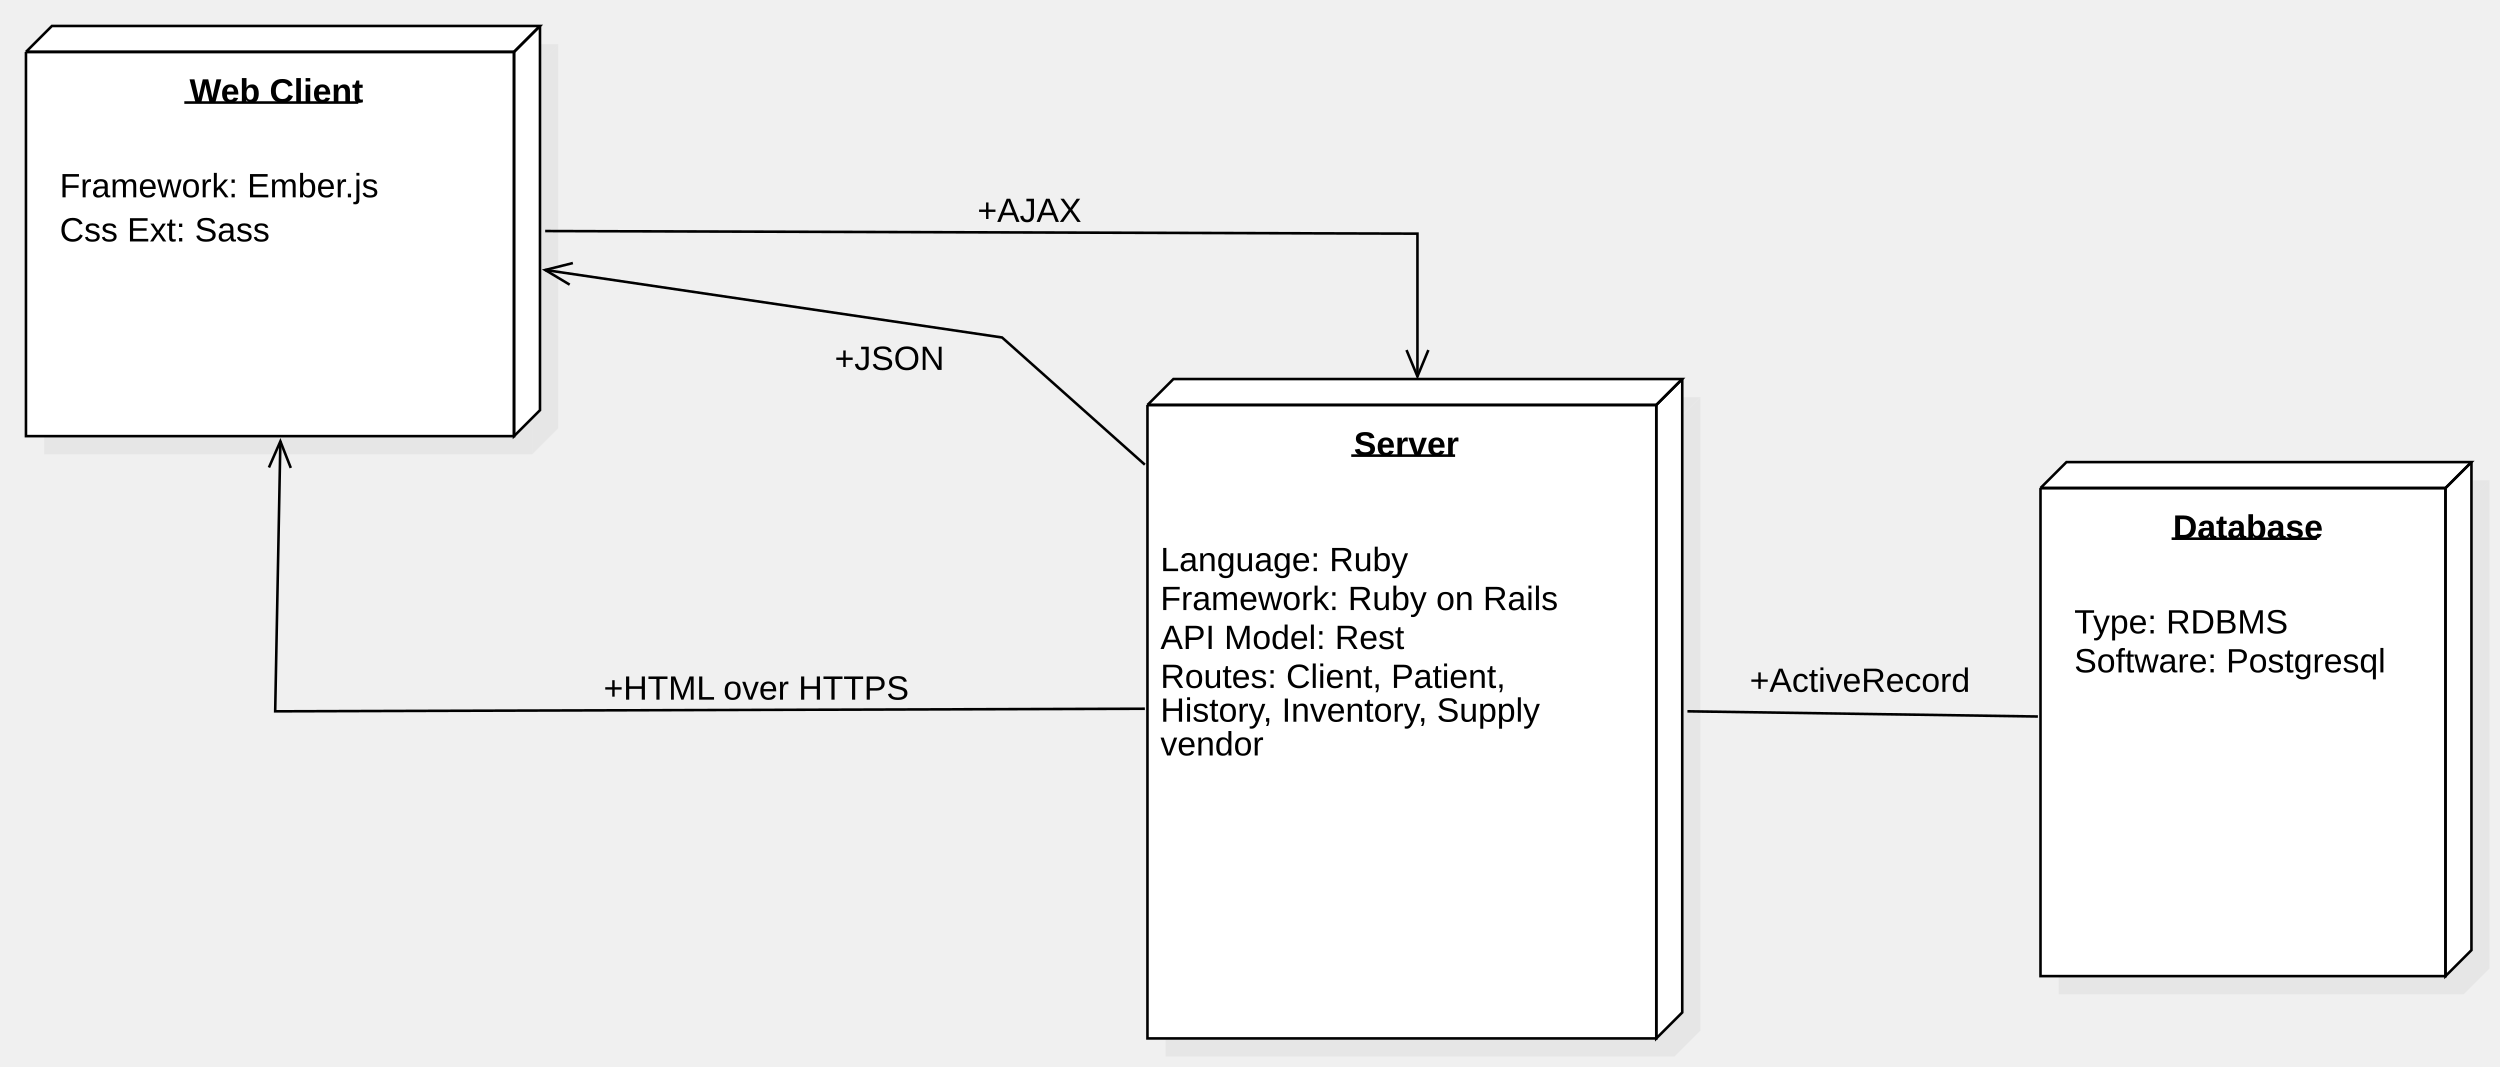
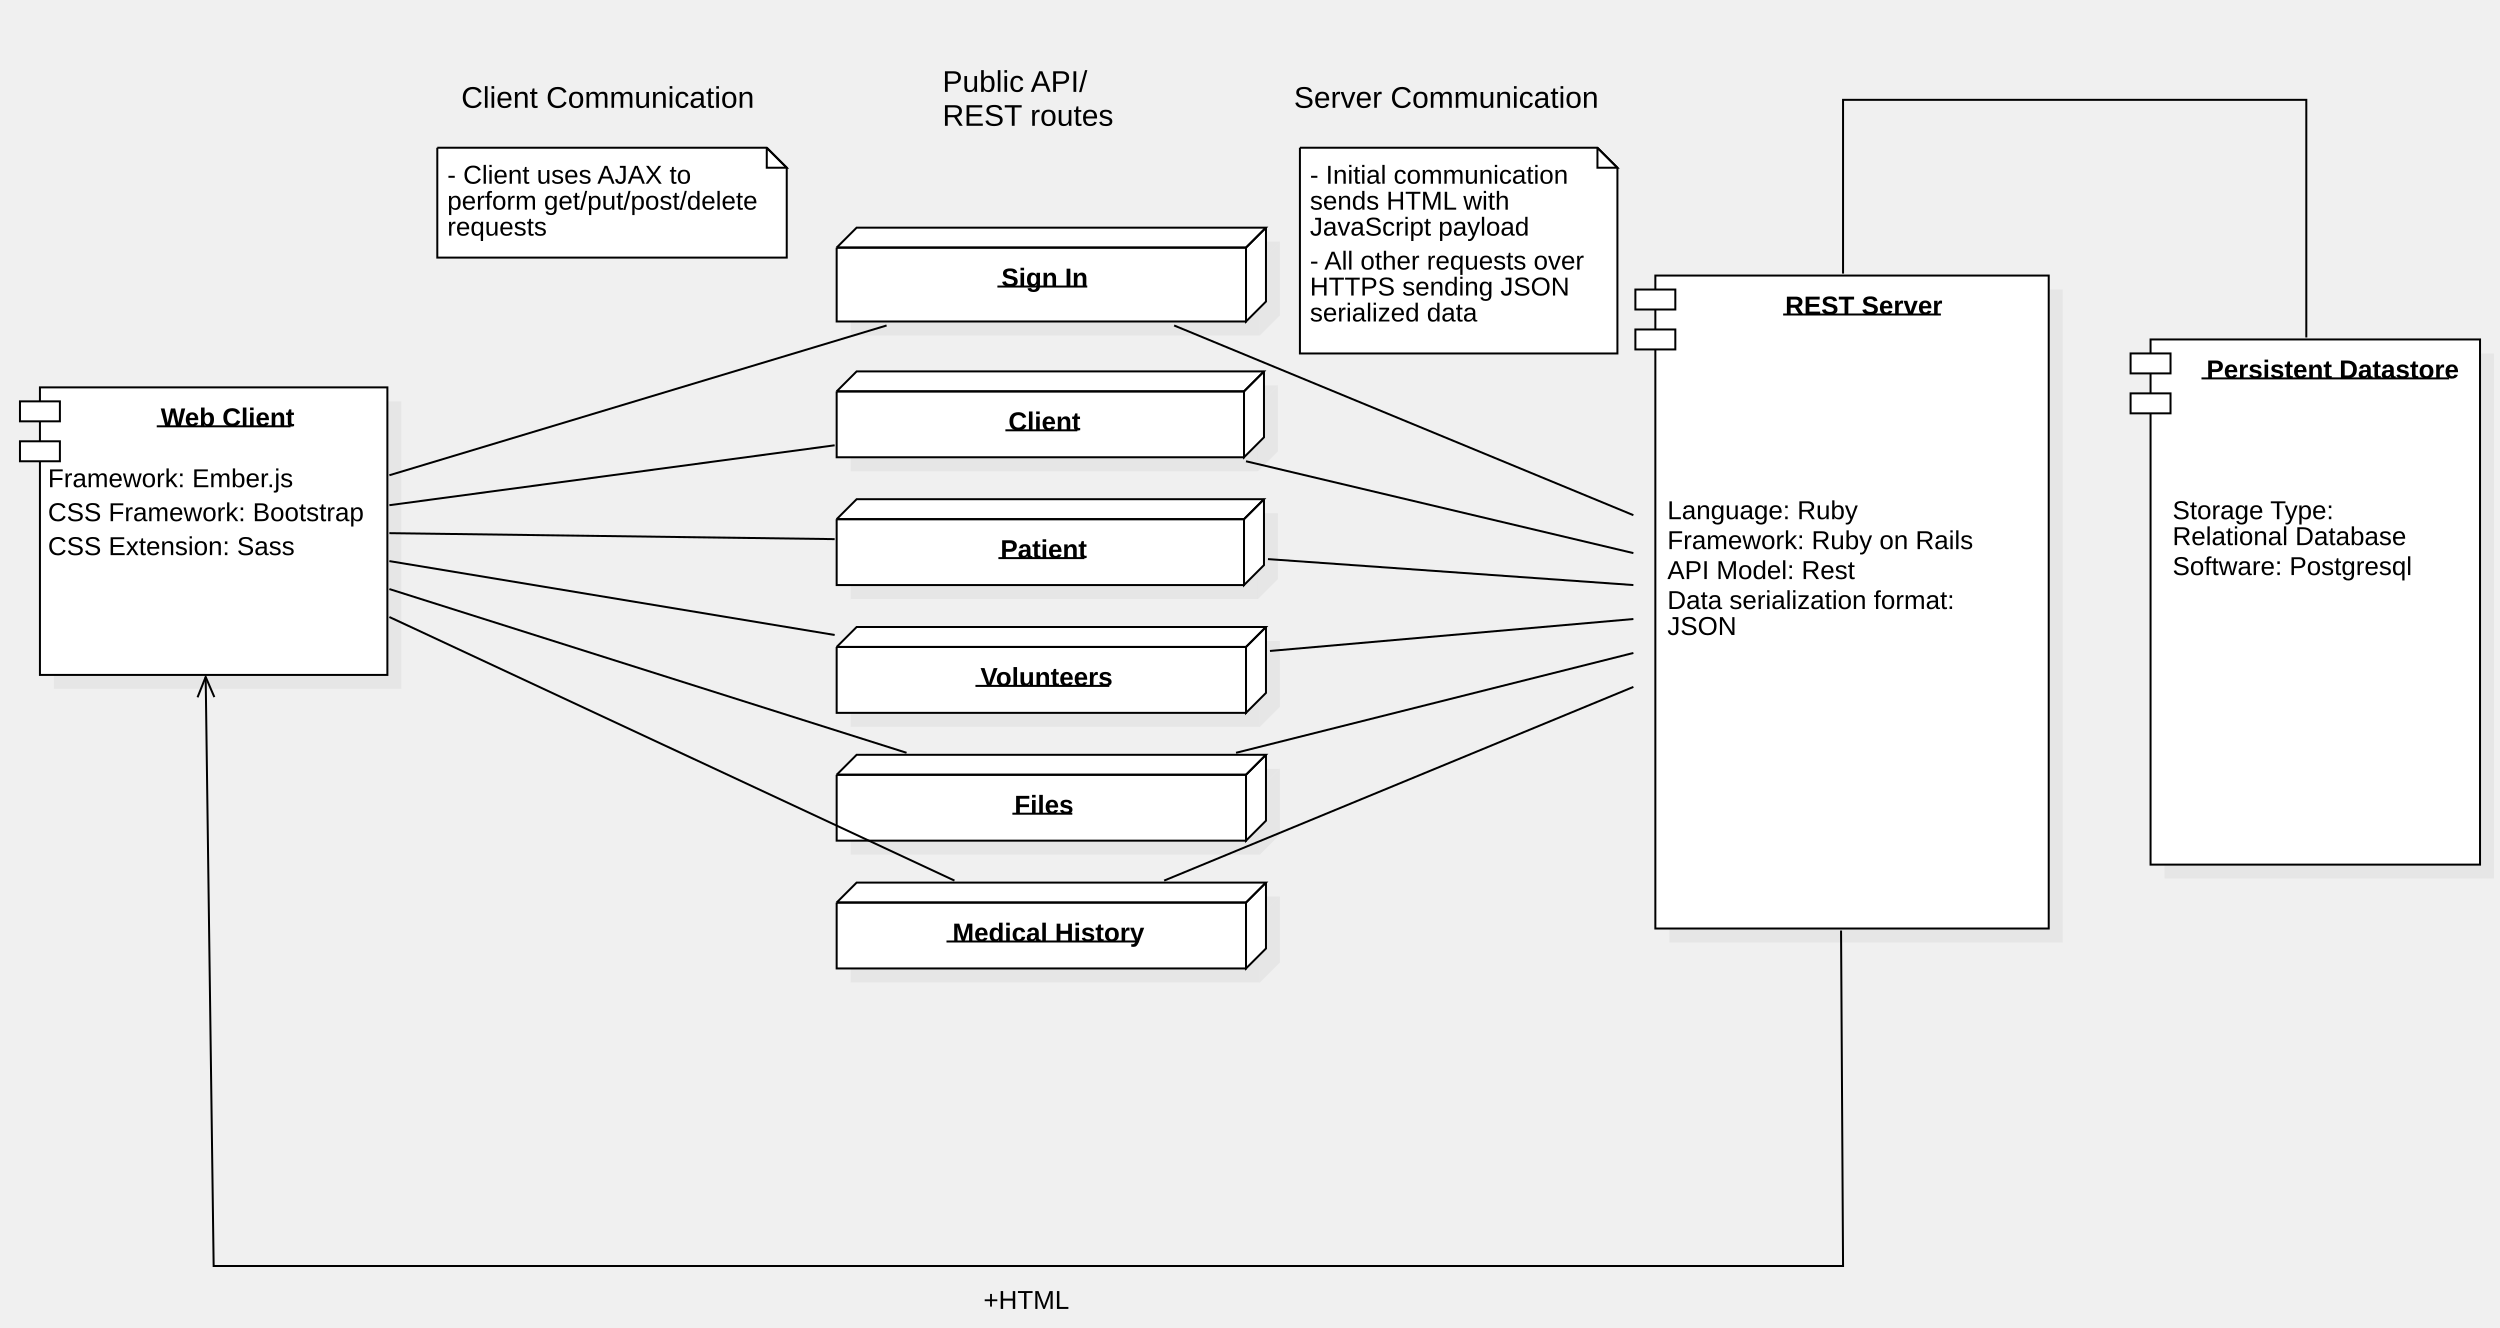
- <svg xmlns="http://www.w3.org/2000/svg" version="1.1" width="963" height="411">
+ <svg xmlns="http://www.w3.org/2000/svg" version="1.1" width="1252" height="665">
  <defs />
  <g>
-     <g transform="translate(-310,-254) scale(1,1)">
-       <path fill="#C0C0C0" stroke="none" d="M 327 281 L 515 281 L 515 429 L 327 429" opacity="0.2" />
-     </g>
-     <g transform="translate(-310,-254) scale(1,1)">
-       <path fill="#C0C0C0" stroke="none" d="M 327 281 L 337 271 L 525 271 L 515 281" opacity="0.2" />
-     </g>
-     <g transform="translate(-310,-254) scale(1,1)">
-       <path fill="#C0C0C0" stroke="none" d="M 525 271 L 515 281 L 515 429 L 525 419" opacity="0.2" />
-     </g>
-     <g transform="translate(-310,-254) scale(1,1)">
-       <path fill="#ffffff" stroke="none" d="M 320 274 L 508 274 L 508 422 L 320 422" />
-     </g>
-     <g transform="translate(-310,-254) scale(1,1)">
-       <path fill="#ffffff" stroke="none" d="M 320 274 L 330 264 L 518 264 L 508 274" />
-     </g>
-     <g transform="translate(-310,-254) scale(1,1)">
-       <path fill="#ffffff" stroke="none" d="M 518 264 L 508 274 L 508 422 L 518 412" />
-     </g>
-     <g transform="translate(-310,-254) scale(1,1)">
-       <path fill="none" stroke="#000000" d="M 320 274 L 508 274 L 508 422 L 320 422 L 320 274" stroke-miterlimit="10" />
-     </g>
-     <g transform="translate(-310,-254) scale(1,1)">
-       <path fill="none" stroke="#000000" d="M 320 274 L 330 264 L 518 264 L 508 274 L 320 274" stroke-miterlimit="10" />
-     </g>
-     <g transform="translate(-310,-254) scale(1,1)">
-       <path fill="none" stroke="#000000" d="M 518 264 L 508 274 L 508 422 L 518 412 L 518 264" stroke-miterlimit="10" />
-     </g>
-     <g transform="translate(-310,-254) scale(1,1)">
-       <g>
-         <path fill="none" stroke="none" />
-         <text fill="#000000" stroke="none" font-family="Arial" font-size="13px" font-style="normal" font-weight="bold" text-decoration="none" x="383" y="293.5">Web Client</text>
-         <path fill="none" stroke="#000000" d="M 448 293.5 L 381 293.5" stroke-miterlimit="10" />
-       </g>
-     </g>
-     <g transform="translate(-310,-254) scale(1,1)">
-       <g>
-         <path fill="none" stroke="none" />
-         <text fill="#000000" stroke="none" font-family="Arial" font-size="13px" font-style="normal" font-weight="normal" text-decoration="none" x="333" y="330">Framework: Ember.js</text>
-       </g>
-     </g>
-     <g transform="translate(-310,-254) scale(1,1)">
-       <g>
-         <path fill="none" stroke="none" />
-       </g>
-     </g>
-     <g transform="translate(-310,-254) scale(1,1)">
-       <g>
-         <path fill="none" stroke="none" />
-         <text fill="#000000" stroke="none" font-family="Arial" font-size="13px" font-style="normal" font-weight="normal" text-decoration="none" x="333" y="347">Css Ext: Sass</text>
-       </g>
-     </g>
-     <g transform="translate(-310,-254) scale(1,1)">
-       <path fill="#C0C0C0" stroke="none" d="M 759 417 L 955 417 L 955 661 L 759 661" opacity="0.2" />
-     </g>
-     <g transform="translate(-310,-254) scale(1,1)">
-       <path fill="#C0C0C0" stroke="none" d="M 759 417 L 769 407 L 965 407 L 955 417" opacity="0.2" />
-     </g>
-     <g transform="translate(-310,-254) scale(1,1)">
-       <path fill="#C0C0C0" stroke="none" d="M 965 407 L 955 417 L 955 661 L 965 651" opacity="0.2" />
-     </g>
-     <g transform="translate(-310,-254) scale(1,1)">
-       <path fill="#ffffff" stroke="none" d="M 752 410 L 948 410 L 948 654 L 752 654" />
-     </g>
-     <g transform="translate(-310,-254) scale(1,1)">
-       <path fill="#ffffff" stroke="none" d="M 752 410 L 762 400 L 958 400 L 948 410" />
-     </g>
-     <g transform="translate(-310,-254) scale(1,1)">
-       <path fill="#ffffff" stroke="none" d="M 958 400 L 948 410 L 948 654 L 958 644" />
-     </g>
-     <g transform="translate(-310,-254) scale(1,1)">
-       <path fill="none" stroke="#000000" d="M 752 410 L 948 410 L 948 654 L 752 654 L 752 410" stroke-miterlimit="10" />
-     </g>
-     <g transform="translate(-310,-254) scale(1,1)">
-       <path fill="none" stroke="#000000" d="M 752 410 L 762 400 L 958 400 L 948 410 L 752 410" stroke-miterlimit="10" />
-     </g>
-     <g transform="translate(-310,-254) scale(1,1)">
-       <path fill="none" stroke="#000000" d="M 958 400 L 948 410 L 948 654 L 958 644 L 958 400" stroke-miterlimit="10" />
-     </g>
-     <g transform="translate(-310,-254) scale(1,1)">
-       <g>
-         <path fill="none" stroke="none" />
-         <text fill="#000000" stroke="none" font-family="Arial" font-size="13px" font-style="normal" font-weight="bold" text-decoration="none" x="831.5" y="429.5">Server</text>
-         <path fill="none" stroke="#000000" d="M 870.5 429.5 L 830.5 429.5" stroke-miterlimit="10" />
-       </g>
-     </g>
-     <g transform="translate(-310,-254) scale(1,1)">
-       <g>
-         <path fill="none" stroke="none" />
-         <text fill="#000000" stroke="none" font-family="Arial" font-size="13px" font-style="normal" font-weight="normal" text-decoration="none" x="757" y="474">Language: Ruby</text>
-       </g>
-     </g>
-     <g transform="translate(-310,-254) scale(1,1)">
-       <g>
-         <path fill="none" stroke="none" />
-         <text fill="#000000" stroke="none" font-family="Arial" font-size="13px" font-style="normal" font-weight="normal" text-decoration="none" x="757" y="489">Framework: Ruby on Rails</text>
-       </g>
-     </g>
-     <g transform="translate(-310,-254) scale(1,1)">
-       <g>
-         <path fill="none" stroke="none" />
-         <text fill="#000000" stroke="none" font-family="Arial" font-size="13px" font-style="normal" font-weight="normal" text-decoration="none" x="757" y="504">API Model: Rest</text>
-       </g>
-     </g>
-     <g transform="translate(-310,-254) scale(1,1)">
-       <g>
-         <path fill="none" stroke="none" />
-         <text fill="#000000" stroke="none" font-family="Arial" font-size="13px" font-style="normal" font-weight="normal" text-decoration="none" x="757" y="519">Routes: Client, Patient,</text>
-         <text fill="#000000" stroke="none" font-family="Arial" font-size="13px" font-style="normal" font-weight="normal" text-decoration="none" x="757" y="532">History, Inventory, Supply</text>
-         <text fill="#000000" stroke="none" font-family="Arial" font-size="13px" font-style="normal" font-weight="normal" text-decoration="none" x="757" y="545">vendor</text>
-       </g>
-     </g>
-     <g transform="translate(-310,-254) scale(1,1)">
-       <path fill="#C0C0C0" stroke="none" d="M 1103 449 L 1259 449 L 1259 637 L 1103 637" opacity="0.2" />
-     </g>
-     <g transform="translate(-310,-254) scale(1,1)">
-       <path fill="#C0C0C0" stroke="none" d="M 1103 449 L 1113 439 L 1269 439 L 1259 449" opacity="0.2" />
-     </g>
-     <g transform="translate(-310,-254) scale(1,1)">
-       <path fill="#C0C0C0" stroke="none" d="M 1269 439 L 1259 449 L 1259 637 L 1269 627" opacity="0.2" />
-     </g>
-     <g transform="translate(-310,-254) scale(1,1)">
-       <path fill="#ffffff" stroke="none" d="M 1096 442 L 1252 442 L 1252 630 L 1096 630" />
-     </g>
-     <g transform="translate(-310,-254) scale(1,1)">
-       <path fill="#ffffff" stroke="none" d="M 1096 442 L 1106 432 L 1262 432 L 1252 442" />
-     </g>
-     <g transform="translate(-310,-254) scale(1,1)">
-       <path fill="#ffffff" stroke="none" d="M 1262 432 L 1252 442 L 1252 630 L 1262 620" />
-     </g>
-     <g transform="translate(-310,-254) scale(1,1)">
-       <path fill="none" stroke="#000000" d="M 1096 442 L 1252 442 L 1252 630 L 1096 630 L 1096 442" stroke-miterlimit="10" />
-     </g>
-     <g transform="translate(-310,-254) scale(1,1)">
-       <path fill="none" stroke="#000000" d="M 1096 442 L 1106 432 L 1262 432 L 1252 442 L 1096 442" stroke-miterlimit="10" />
-     </g>
-     <g transform="translate(-310,-254) scale(1,1)">
-       <path fill="none" stroke="#000000" d="M 1262 432 L 1252 442 L 1252 630 L 1262 620 L 1262 432" stroke-miterlimit="10" />
-     </g>
-     <g transform="translate(-310,-254) scale(1,1)">
-       <g>
-         <path fill="none" stroke="none" />
-         <text fill="#000000" stroke="none" font-family="Arial" font-size="13px" font-style="normal" font-weight="bold" text-decoration="none" x="1147" y="461.5">Database</text>
-         <path fill="none" stroke="#000000" d="M 1202.5 461.5 L 1146.5 461.5" stroke-miterlimit="10" />
-       </g>
-     </g>
-     <g transform="translate(-310,-254) scale(1,1)">
-       <g>
-         <path fill="none" stroke="none" />
-         <text fill="#000000" stroke="none" font-family="Arial" font-size="13px" font-style="normal" font-weight="normal" text-decoration="none" x="1109" y="498">Type: RDBMS</text>
-       </g>
-     </g>
-     <g transform="translate(-310,-254) scale(1,1)">
-       <g>
-         <path fill="none" stroke="none" />
-         <text fill="#000000" stroke="none" font-family="Arial" font-size="13px" font-style="normal" font-weight="normal" text-decoration="none" x="1109" y="513">Software: Postgresql</text>
-       </g>
-     </g>
-     <g transform="translate(-310,-254) scale(1,1)">
-       <path fill="none" stroke="#000000" d="M 960 528 L 1095 530" stroke-miterlimit="10" />
-     </g>
-     <g transform="translate(-310,-254) scale(1,1)">
-       <g>
-         <path fill="none" stroke="none" />
-         <text fill="#000000" stroke="none" font-family="Arial" font-size="13px" font-style="normal" font-weight="normal" text-decoration="none" x="983.981" y="520.5">+ActiveRecord</text>
-       </g>
-     </g>
-     <g transform="translate(-310,-254) scale(1,1)">
-       <path fill="none" stroke="#000000" d="M 520 343 L 856 344 L 856 399" stroke-miterlimit="10" />
-     </g>
-     <g transform="translate(-310,-254) scale(1,1)">
-       <path fill="none" stroke="#000000" d="M 851.79 388.837 L 856 399 L 860.21 388.837" stroke-miterlimit="10" />
-     </g>
-     <g transform="translate(-310,-254) scale(1,1)">
-       <g>
-         <path fill="none" stroke="none" />
-         <text fill="#000000" stroke="none" font-family="Arial" font-size="13px" font-style="normal" font-weight="normal" text-decoration="none" x="686.5" y="339.5">+AJAX</text>
-       </g>
-     </g>
-     <g transform="translate(-310,-254) scale(1,1)">
-       <path fill="none" stroke="#000000" d="M 751 527 L 416 528 L 418 424" stroke-miterlimit="10" />
-     </g>
-     <g transform="translate(-310,-254) scale(1,1)">
-       <path fill="none" stroke="#000000" d="M 422.013 434.242 L 418 424 L 413.596 434.08" stroke-miterlimit="10" />
-     </g>
-     <g transform="translate(-310,-254) scale(1,1)">
-       <g>
-         <path fill="none" stroke="none" />
-         <text fill="#000000" stroke="none" font-family="Arial" font-size="13px" font-style="normal" font-weight="normal" text-decoration="none" x="542.5" y="523.5">+HTML over HTTPS</text>
-       </g>
-     </g>
-     <g transform="translate(-310,-254) scale(1,1)">
-       <path fill="none" stroke="#000000" d="M 751 433 L 696 384 L 520 358" stroke-miterlimit="10" />
-     </g>
-     <g transform="translate(-310,-254) scale(1,1)">
-       <path fill="none" stroke="#000000" d="M 530.669 355.321 L 520 358 L 529.438 363.65" stroke-miterlimit="10" />
-     </g>
-     <g transform="translate(-310,-254) scale(1,1)">
-       <g>
-         <path fill="none" stroke="none" />
-         <text fill="#000000" stroke="none" font-family="Arial" font-size="13px" font-style="normal" font-weight="normal" text-decoration="none" x="631.5" y="396.5">+JSON</text>
+     <g transform="translate(-29,-22) scale(1,1)">
+       <rect fill="#C0C0C0" stroke="none" x="1113" y="199" width="165" height="263" opacity="0.2" />
+     </g>
+     <g transform="translate(-29,-22) scale(1,1)">
+       <rect fill="#ffffff" stroke="none" x="1106" y="192" width="165" height="263" />
+     </g>
+     <g transform="translate(-29,-22) scale(1,1)">
+       <path fill="none" stroke="#000000" d="M 1106 192 L 1271 192 L 1271 455 L 1106 455 L 1106 192 Z Z" stroke-miterlimit="10" />
+     </g>
+     <g transform="translate(-29,-22) scale(1,1)">
+       <rect fill="#ffffff" stroke="none" x="1096" y="199" width="20" height="10" />
+     </g>
+     <g transform="translate(-29,-22) scale(1,1)">
+       <path fill="none" stroke="#000000" d="M 1096 199 L 1116 199 L 1116 209 L 1096 209 L 1096 199 Z Z" stroke-miterlimit="10" />
+     </g>
+     <g transform="translate(-29,-22) scale(1,1)">
+       <rect fill="#ffffff" stroke="none" x="1096" y="219" width="20" height="10" />
+     </g>
+     <g transform="translate(-29,-22) scale(1,1)">
+       <path fill="none" stroke="#000000" d="M 1096 219 L 1116 219 L 1116 229 L 1096 229 L 1096 219 Z Z" stroke-miterlimit="10" />
+     </g>
+     <g transform="translate(-29,-22) scale(1,1)">
+       <g>
+         <path fill="none" stroke="none" />
+         <text fill="#000000" stroke="none" font-family="Arial" font-size="13px" font-style="normal" font-weight="bold" text-decoration="none" x="1134" y="211.5">Persistent Datastore</text>
+         <path fill="none" stroke="#000000" d="M 1255.5 211.5 L 1131.5 211.5" stroke-miterlimit="10" />
+       </g>
+     </g>
+     <g transform="translate(-29,-22) scale(1,1)">
+       <path fill="#C0C0C0" stroke="none" d="M 455 153 L 660 153 L 660 190 L 455 190" opacity="0.2" />
+     </g>
+     <g transform="translate(-29,-22) scale(1,1)">
+       <path fill="#C0C0C0" stroke="none" d="M 455 153 L 465 143 L 670 143 L 660 153" opacity="0.2" />
+     </g>
+     <g transform="translate(-29,-22) scale(1,1)">
+       <path fill="#C0C0C0" stroke="none" d="M 670 143 L 660 153 L 660 190 L 670 180" opacity="0.2" />
+     </g>
+     <g transform="translate(-29,-22) scale(1,1)">
+       <path fill="#ffffff" stroke="none" d="M 448 146 L 653 146 L 653 183 L 448 183" />
+     </g>
+     <g transform="translate(-29,-22) scale(1,1)">
+       <path fill="#ffffff" stroke="none" d="M 448 146 L 458 136 L 663 136 L 653 146" />
+     </g>
+     <g transform="translate(-29,-22) scale(1,1)">
+       <path fill="#ffffff" stroke="none" d="M 663 136 L 653 146 L 653 183 L 663 173" />
+     </g>
+     <g transform="translate(-29,-22) scale(1,1)">
+       <path fill="none" stroke="#000000" d="M 448 146 L 653 146 L 653 183 L 448 183 L 448 146" stroke-miterlimit="10" />
+     </g>
+     <g transform="translate(-29,-22) scale(1,1)">
+       <path fill="none" stroke="#000000" d="M 448 146 L 458 136 L 663 136 L 653 146 L 448 146" stroke-miterlimit="10" />
+     </g>
+     <g transform="translate(-29,-22) scale(1,1)">
+       <path fill="none" stroke="#000000" d="M 663 136 L 653 146 L 653 183 L 663 173 L 663 136" stroke-miterlimit="10" />
+     </g>
+     <g transform="translate(-29,-22) scale(1,1)">
+       <g>
+         <path fill="none" stroke="none" />
+         <text fill="#000000" stroke="none" font-family="Arial" font-size="13px" font-style="normal" font-weight="bold" text-decoration="none" x="530.5" y="165.5">Sign In</text>
+         <path fill="none" stroke="#000000" d="M 573.5 165.5 L 528.5 165.5" stroke-miterlimit="10" />
+       </g>
+     </g>
+     <g transform="translate(-29,-22) scale(1,1)">
+       <rect fill="#C0C0C0" stroke="none" x="56" y="223" width="174" height="144" opacity="0.2" />
+     </g>
+     <g transform="translate(-29,-22) scale(1,1)">
+       <rect fill="#ffffff" stroke="none" x="49" y="216" width="174" height="144" />
+     </g>
+     <g transform="translate(-29,-22) scale(1,1)">
+       <path fill="none" stroke="#000000" d="M 49 216 L 223 216 L 223 360 L 49 360 L 49 216 Z Z" stroke-miterlimit="10" />
+     </g>
+     <g transform="translate(-29,-22) scale(1,1)">
+       <rect fill="#ffffff" stroke="none" x="39" y="223" width="20" height="10" />
+     </g>
+     <g transform="translate(-29,-22) scale(1,1)">
+       <path fill="none" stroke="#000000" d="M 39 223 L 59 223 L 59 233 L 39 233 L 39 223 Z Z" stroke-miterlimit="10" />
+     </g>
+     <g transform="translate(-29,-22) scale(1,1)">
+       <rect fill="#ffffff" stroke="none" x="39" y="243" width="20" height="10" />
+     </g>
+     <g transform="translate(-29,-22) scale(1,1)">
+       <path fill="none" stroke="#000000" d="M 39 243 L 59 243 L 59 253 L 39 253 L 39 243 Z Z" stroke-miterlimit="10" />
+     </g>
+     <g transform="translate(-29,-22) scale(1,1)">
+       <g>
+         <path fill="none" stroke="none" />
+         <text fill="#000000" stroke="none" font-family="Arial" font-size="13px" font-style="normal" font-weight="bold" text-decoration="none" x="109.5" y="235.5">Web Client</text>
+         <path fill="none" stroke="#000000" d="M 174.5 235.5 L 107.5 235.5" stroke-miterlimit="10" />
+       </g>
+     </g>
+     <g transform="translate(-29,-22) scale(1,1)">
+       <g>
+         <path fill="none" stroke="none" />
+         <text fill="#000000" stroke="none" font-family="Arial" font-size="13px" font-style="normal" font-weight="normal" text-decoration="none" x="53" y="266">Framework: Ember.js</text>
+       </g>
+     </g>
+     <g transform="translate(-29,-22) scale(1,1)">
+       <g>
+         <path fill="none" stroke="none" />
+       </g>
+     </g>
+     <g transform="translate(-29,-22) scale(1,1)">
+       <g>
+         <path fill="none" stroke="none" />
+         <text fill="#000000" stroke="none" font-family="Arial" font-size="13px" font-style="normal" font-weight="normal" text-decoration="none" x="53" y="283">CSS Framework: Bootstrap</text>
+       </g>
+     </g>
+     <g transform="translate(-29,-22) scale(1,1)">
+       <g>
+         <path fill="none" stroke="none" />
+       </g>
+     </g>
+     <g transform="translate(-29,-22) scale(1,1)">
+       <g>
+         <path fill="none" stroke="none" />
+         <text fill="#000000" stroke="none" font-family="Arial" font-size="13px" font-style="normal" font-weight="normal" text-decoration="none" x="53" y="300">CSS Extension: Sass </text>
+       </g>
+     </g>
+     <g transform="translate(-29,-22) scale(1,1)">
+       <path fill="#C0C0C0" stroke="none" d="M 455 225 L 659 225 L 659 258 L 455 258" opacity="0.2" />
+     </g>
+     <g transform="translate(-29,-22) scale(1,1)">
+       <path fill="#C0C0C0" stroke="none" d="M 455 225 L 465 215 L 669 215 L 659 225" opacity="0.2" />
+     </g>
+     <g transform="translate(-29,-22) scale(1,1)">
+       <path fill="#C0C0C0" stroke="none" d="M 669 215 L 659 225 L 659 258 L 669 248" opacity="0.2" />
+     </g>
+     <g transform="translate(-29,-22) scale(1,1)">
+       <path fill="#ffffff" stroke="none" d="M 448 218 L 652 218 L 652 251 L 448 251" />
+     </g>
+     <g transform="translate(-29,-22) scale(1,1)">
+       <path fill="#ffffff" stroke="none" d="M 448 218 L 458 208 L 662 208 L 652 218" />
+     </g>
+     <g transform="translate(-29,-22) scale(1,1)">
+       <path fill="#ffffff" stroke="none" d="M 662 208 L 652 218 L 652 251 L 662 241" />
+     </g>
+     <g transform="translate(-29,-22) scale(1,1)">
+       <path fill="none" stroke="#000000" d="M 448 218 L 652 218 L 652 251 L 448 251 L 448 218" stroke-miterlimit="10" />
+     </g>
+     <g transform="translate(-29,-22) scale(1,1)">
+       <path fill="none" stroke="#000000" d="M 448 218 L 458 208 L 662 208 L 652 218 L 448 218" stroke-miterlimit="10" />
+     </g>
+     <g transform="translate(-29,-22) scale(1,1)">
+       <path fill="none" stroke="#000000" d="M 662 208 L 652 218 L 652 251 L 662 241 L 662 208" stroke-miterlimit="10" />
+     </g>
+     <g transform="translate(-29,-22) scale(1,1)">
+       <g>
+         <path fill="none" stroke="none" />
+         <text fill="#000000" stroke="none" font-family="Arial" font-size="13px" font-style="normal" font-weight="bold" text-decoration="none" x="534" y="237.5">Client</text>
+         <path fill="none" stroke="#000000" d="M 568.5 237.5 L 532.5 237.5" stroke-miterlimit="10" />
+       </g>
+     </g>
+     <g transform="translate(-29,-22) scale(1,1)">
+       <path fill="#C0C0C0" stroke="none" d="M 455 289 L 659 289 L 659 322 L 455 322" opacity="0.2" />
+     </g>
+     <g transform="translate(-29,-22) scale(1,1)">
+       <path fill="#C0C0C0" stroke="none" d="M 455 289 L 465 279 L 669 279 L 659 289" opacity="0.2" />
+     </g>
+     <g transform="translate(-29,-22) scale(1,1)">
+       <path fill="#C0C0C0" stroke="none" d="M 669 279 L 659 289 L 659 322 L 669 312" opacity="0.2" />
+     </g>
+     <g transform="translate(-29,-22) scale(1,1)">
+       <path fill="#ffffff" stroke="none" d="M 448 282 L 652 282 L 652 315 L 448 315" />
+     </g>
+     <g transform="translate(-29,-22) scale(1,1)">
+       <path fill="#ffffff" stroke="none" d="M 448 282 L 458 272 L 662 272 L 652 282" />
+     </g>
+     <g transform="translate(-29,-22) scale(1,1)">
+       <path fill="#ffffff" stroke="none" d="M 662 272 L 652 282 L 652 315 L 662 305" />
+     </g>
+     <g transform="translate(-29,-22) scale(1,1)">
+       <path fill="none" stroke="#000000" d="M 448 282 L 652 282 L 652 315 L 448 315 L 448 282" stroke-miterlimit="10" />
+     </g>
+     <g transform="translate(-29,-22) scale(1,1)">
+       <path fill="none" stroke="#000000" d="M 448 282 L 458 272 L 662 272 L 652 282 L 448 282" stroke-miterlimit="10" />
+     </g>
+     <g transform="translate(-29,-22) scale(1,1)">
+       <path fill="none" stroke="#000000" d="M 662 272 L 652 282 L 652 315 L 662 305 L 662 272" stroke-miterlimit="10" />
+     </g>
+     <g transform="translate(-29,-22) scale(1,1)">
+       <g>
+         <path fill="none" stroke="none" />
+         <text fill="#000000" stroke="none" font-family="Arial" font-size="13px" font-style="normal" font-weight="bold" text-decoration="none" x="530" y="301.5">Patient</text>
+         <path fill="none" stroke="#000000" d="M 572 301.5 L 529 301.5" stroke-miterlimit="10" />
+       </g>
+     </g>
+     <g transform="translate(-29,-22) scale(1,1)">
+       <path fill="#C0C0C0" stroke="none" d="M 455 353 L 660 353 L 660 386 L 455 386" opacity="0.2" />
+     </g>
+     <g transform="translate(-29,-22) scale(1,1)">
+       <path fill="#C0C0C0" stroke="none" d="M 455 353 L 465 343 L 670 343 L 660 353" opacity="0.2" />
+     </g>
+     <g transform="translate(-29,-22) scale(1,1)">
+       <path fill="#C0C0C0" stroke="none" d="M 670 343 L 660 353 L 660 386 L 670 376" opacity="0.2" />
+     </g>
+     <g transform="translate(-29,-22) scale(1,1)">
+       <path fill="#ffffff" stroke="none" d="M 448 346 L 653 346 L 653 379 L 448 379" />
+     </g>
+     <g transform="translate(-29,-22) scale(1,1)">
+       <path fill="#ffffff" stroke="none" d="M 448 346 L 458 336 L 663 336 L 653 346" />
+     </g>
+     <g transform="translate(-29,-22) scale(1,1)">
+       <path fill="#ffffff" stroke="none" d="M 663 336 L 653 346 L 653 379 L 663 369" />
+     </g>
+     <g transform="translate(-29,-22) scale(1,1)">
+       <path fill="none" stroke="#000000" d="M 448 346 L 653 346 L 653 379 L 448 379 L 448 346" stroke-miterlimit="10" />
+     </g>
+     <g transform="translate(-29,-22) scale(1,1)">
+       <path fill="none" stroke="#000000" d="M 448 346 L 458 336 L 663 336 L 653 346 L 448 346" stroke-miterlimit="10" />
+     </g>
+     <g transform="translate(-29,-22) scale(1,1)">
+       <path fill="none" stroke="#000000" d="M 663 336 L 653 346 L 653 379 L 663 369 L 663 336" stroke-miterlimit="10" />
+     </g>
+     <g transform="translate(-29,-22) scale(1,1)">
+       <g>
+         <path fill="none" stroke="none" />
+         <text fill="#000000" stroke="none" font-family="Arial" font-size="13px" font-style="normal" font-weight="bold" text-decoration="none" x="520" y="365.5">Volunteers</text>
+         <path fill="none" stroke="#000000" d="M 584.5 365.5 L 517.5 365.5" stroke-miterlimit="10" />
+       </g>
+     </g>
+     <g transform="translate(-29,-22) scale(1,1)">
+       <path fill="#C0C0C0" stroke="none" d="M 455 417 L 660 417 L 660 450 L 455 450" opacity="0.2" />
+     </g>
+     <g transform="translate(-29,-22) scale(1,1)">
+       <path fill="#C0C0C0" stroke="none" d="M 455 417 L 465 407 L 670 407 L 660 417" opacity="0.2" />
+     </g>
+     <g transform="translate(-29,-22) scale(1,1)">
+       <path fill="#C0C0C0" stroke="none" d="M 670 407 L 660 417 L 660 450 L 670 440" opacity="0.2" />
+     </g>
+     <g transform="translate(-29,-22) scale(1,1)">
+       <path fill="#ffffff" stroke="none" d="M 448 410 L 653 410 L 653 443 L 448 443" />
+     </g>
+     <g transform="translate(-29,-22) scale(1,1)">
+       <path fill="#ffffff" stroke="none" d="M 448 410 L 458 400 L 663 400 L 653 410" />
+     </g>
+     <g transform="translate(-29,-22) scale(1,1)">
+       <path fill="#ffffff" stroke="none" d="M 663 400 L 653 410 L 653 443 L 663 433" />
+     </g>
+     <g transform="translate(-29,-22) scale(1,1)">
+       <path fill="none" stroke="#000000" d="M 448 410 L 653 410 L 653 443 L 448 443 L 448 410" stroke-miterlimit="10" />
+     </g>
+     <g transform="translate(-29,-22) scale(1,1)">
+       <path fill="none" stroke="#000000" d="M 448 410 L 458 400 L 663 400 L 653 410 L 448 410" stroke-miterlimit="10" />
+     </g>
+     <g transform="translate(-29,-22) scale(1,1)">
+       <path fill="none" stroke="#000000" d="M 663 400 L 653 410 L 653 443 L 663 433 L 663 400" stroke-miterlimit="10" />
+     </g>
+     <g transform="translate(-29,-22) scale(1,1)">
+       <g>
+         <path fill="none" stroke="none" />
+         <text fill="#000000" stroke="none" font-family="Arial" font-size="13px" font-style="normal" font-weight="bold" text-decoration="none" x="537" y="429.5">Files</text>
+         <path fill="none" stroke="#000000" d="M 566 429.5 L 536 429.5" stroke-miterlimit="10" />
+       </g>
+     </g>
+     <g transform="translate(-29,-22) scale(1,1)">
+       <path fill="#C0C0C0" stroke="none" d="M 455 481 L 660 481 L 660 514 L 455 514" opacity="0.2" />
+     </g>
+     <g transform="translate(-29,-22) scale(1,1)">
+       <path fill="#C0C0C0" stroke="none" d="M 455 481 L 465 471 L 670 471 L 660 481" opacity="0.2" />
+     </g>
+     <g transform="translate(-29,-22) scale(1,1)">
+       <path fill="#C0C0C0" stroke="none" d="M 670 471 L 660 481 L 660 514 L 670 504" opacity="0.2" />
+     </g>
+     <g transform="translate(-29,-22) scale(1,1)">
+       <path fill="#ffffff" stroke="none" d="M 448 474 L 653 474 L 653 507 L 448 507" />
+     </g>
+     <g transform="translate(-29,-22) scale(1,1)">
+       <path fill="#ffffff" stroke="none" d="M 448 474 L 458 464 L 663 464 L 653 474" />
+     </g>
+     <g transform="translate(-29,-22) scale(1,1)">
+       <path fill="#ffffff" stroke="none" d="M 663 464 L 653 474 L 653 507 L 663 497" />
+     </g>
+     <g transform="translate(-29,-22) scale(1,1)">
+       <path fill="none" stroke="#000000" d="M 448 474 L 653 474 L 653 507 L 448 507 L 448 474" stroke-miterlimit="10" />
+     </g>
+     <g transform="translate(-29,-22) scale(1,1)">
+       <path fill="none" stroke="#000000" d="M 448 474 L 458 464 L 663 464 L 653 474 L 448 474" stroke-miterlimit="10" />
+     </g>
+     <g transform="translate(-29,-22) scale(1,1)">
+       <path fill="none" stroke="#000000" d="M 663 464 L 653 474 L 653 507 L 663 497 L 663 464" stroke-miterlimit="10" />
+     </g>
+     <g transform="translate(-29,-22) scale(1,1)">
+       <g>
+         <path fill="none" stroke="none" />
+         <text fill="#000000" stroke="none" font-family="Arial" font-size="13px" font-style="normal" font-weight="bold" text-decoration="none" x="506" y="493.5">Medical History</text>
+         <path fill="none" stroke="#000000" d="M 599 493.5 L 503 493.5" stroke-miterlimit="10" />
+       </g>
+     </g>
+     <g transform="translate(-29,-22) scale(1,1)">
+       <rect fill="#C0C0C0" stroke="none" x="865" y="167" width="197" height="327" opacity="0.2" />
+     </g>
+     <g transform="translate(-29,-22) scale(1,1)">
+       <rect fill="#ffffff" stroke="none" x="858" y="160" width="197" height="327" />
+     </g>
+     <g transform="translate(-29,-22) scale(1,1)">
+       <path fill="none" stroke="#000000" d="M 858 160 L 1055 160 L 1055 487 L 858 487 L 858 160 Z Z" stroke-miterlimit="10" />
+     </g>
+     <g transform="translate(-29,-22) scale(1,1)">
+       <rect fill="#ffffff" stroke="none" x="848" y="167" width="20" height="10" />
+     </g>
+     <g transform="translate(-29,-22) scale(1,1)">
+       <path fill="none" stroke="#000000" d="M 848 167 L 868 167 L 868 177 L 848 177 L 848 167 Z Z" stroke-miterlimit="10" />
+     </g>
+     <g transform="translate(-29,-22) scale(1,1)">
+       <rect fill="#ffffff" stroke="none" x="848" y="187" width="20" height="10" />
+     </g>
+     <g transform="translate(-29,-22) scale(1,1)">
+       <path fill="none" stroke="#000000" d="M 848 187 L 868 187 L 868 197 L 848 197 L 848 187 Z Z" stroke-miterlimit="10" />
+     </g>
+     <g transform="translate(-29,-22) scale(1,1)">
+       <g>
+         <path fill="none" stroke="none" />
+         <text fill="#000000" stroke="none" font-family="Arial" font-size="13px" font-style="normal" font-weight="bold" text-decoration="none" x="923" y="179.5">REST Server</text>
+         <path fill="none" stroke="#000000" d="M 1001 179.5 L 922 179.5" stroke-miterlimit="10" />
+       </g>
+     </g>
+     <g transform="translate(-29,-22) scale(1,1)">
+       <g>
+         <path fill="none" stroke="none" />
+         <text fill="#000000" stroke="none" font-family="Arial" font-size="13px" font-style="normal" font-weight="normal" text-decoration="none" x="864" y="282">Language: Ruby</text>
+       </g>
+     </g>
+     <g transform="translate(-29,-22) scale(1,1)">
+       <g>
+         <path fill="none" stroke="none" />
+         <text fill="#000000" stroke="none" font-family="Arial" font-size="13px" font-style="normal" font-weight="normal" text-decoration="none" x="864" y="297">Framework: Ruby on Rails</text>
+       </g>
+     </g>
+     <g transform="translate(-29,-22) scale(1,1)">
+       <g>
+         <path fill="none" stroke="none" />
+         <text fill="#000000" stroke="none" font-family="Arial" font-size="13px" font-style="normal" font-weight="normal" text-decoration="none" x="864" y="312">API Model: Rest</text>
+       </g>
+     </g>
+     <g transform="translate(-29,-22) scale(1,1)">
+       <g>
+         <path fill="none" stroke="none" />
+         <text fill="#000000" stroke="none" font-family="Arial" font-size="13px" font-style="normal" font-weight="normal" text-decoration="none" x="864" y="327">Data serialization format:</text>
+         <text fill="#000000" stroke="none" font-family="Arial" font-size="13px" font-style="normal" font-weight="normal" text-decoration="none" x="864" y="340">JSON</text>
+       </g>
+     </g>
+     <g transform="translate(-29,-22) scale(1,1)">
+       <g>
+         <path fill="none" stroke="none" />
+         <text fill="#000000" stroke="none" font-family="Arial" font-size="13px" font-style="normal" font-weight="normal" text-decoration="none" x="1117" y="282">Storage Type:</text>
+         <text fill="#000000" stroke="none" font-family="Arial" font-size="13px" font-style="normal" font-weight="normal" text-decoration="none" x="1117" y="295">Relational Database</text>
+       </g>
+     </g>
+     <g transform="translate(-29,-22) scale(1,1)">
+       <g>
+         <path fill="none" stroke="none" />
+         <text fill="#000000" stroke="none" font-family="Arial" font-size="13px" font-style="normal" font-weight="normal" text-decoration="none" x="1117" y="310">Software: Postgresql</text>
+       </g>
+     </g>
+     <g transform="translate(-29,-22) scale(1,1)">
+       <path fill="none" stroke="#000000" d="M 951 488 L 952 656 L 136 656 L 132 361" stroke-miterlimit="10" />
+     </g>
+     <g transform="translate(-29,-22) scale(1,1)">
+       <path fill="none" stroke="#000000" d="M 136.347 371.105 L 132 361 L 127.929 371.219" stroke-miterlimit="10" />
+     </g>
+     <g transform="translate(-29,-22) scale(1,1)">
+       <g>
+         <path fill="none" stroke="none" />
+         <text fill="#000000" stroke="none" font-family="Arial" font-size="13px" font-style="normal" font-weight="normal" text-decoration="none" x="521.5" y="677.5">+HTML</text>
+       </g>
+     </g>
+     <g transform="translate(-29,-22) scale(1,1)">
+       <path fill="none" stroke="#000000" d="M 224 260 L 473 185" stroke-miterlimit="10" />
+     </g>
+     <g transform="translate(-29,-22) scale(1,1)">
+       <path fill="none" stroke="#000000" d="M 224 275 L 447 245" stroke-miterlimit="10" />
+     </g>
+     <g transform="translate(-29,-22) scale(1,1)">
+       <path fill="none" stroke="#000000" d="M 224 289 L 447 292" stroke-miterlimit="10" />
+     </g>
+     <g transform="translate(-29,-22) scale(1,1)">
+       <path fill="none" stroke="#000000" d="M 224 303 L 447 340" stroke-miterlimit="10" />
+     </g>
+     <g transform="translate(-29,-22) scale(1,1)">
+       <path fill="none" stroke="#000000" d="M 224 317 L 483 399" stroke-miterlimit="10" />
+     </g>
+     <g transform="translate(-29,-22) scale(1,1)">
+       <path fill="none" stroke="#000000" d="M 224 331 L 507 463" stroke-miterlimit="10" />
+     </g>
+     <g transform="translate(-29,-22) scale(1,1)">
+       <path fill="none" stroke="#000000" d="M 617 185 L 847 280" stroke-miterlimit="10" />
+     </g>
+     <g transform="translate(-29,-22) scale(1,1)">
+       <path fill="none" stroke="#000000" d="M 653 253 L 847 299" stroke-miterlimit="10" />
+     </g>
+     <g transform="translate(-29,-22) scale(1,1)">
+       <path fill="none" stroke="#000000" d="M 664 302 L 847 315" stroke-miterlimit="10" />
+     </g>
+     <g transform="translate(-29,-22) scale(1,1)">
+       <path fill="none" stroke="#000000" d="M 665 348 L 847 332" stroke-miterlimit="10" />
+     </g>
+     <g transform="translate(-29,-22) scale(1,1)">
+       <path fill="none" stroke="#000000" d="M 648 399 L 847 349" stroke-miterlimit="10" />
+     </g>
+     <g transform="translate(-29,-22) scale(1,1)">
+       <path fill="none" stroke="#000000" d="M 612 463 L 847 366" stroke-miterlimit="10" />
+     </g>
+     <g transform="translate(-29,-22) scale(1,1)">
+       <g>
+         <path fill="none" stroke="none" />
+         <text fill="#000000" stroke="none" font-family="Arial" font-size="15px" font-style="normal" font-weight="normal" text-decoration="none" x="501" y="68">Public API/</text>
+       </g>
+     </g>
+     <g transform="translate(-29,-22) scale(1,1)">
+       <g>
+         <path fill="none" stroke="none" />
+         <text fill="#000000" stroke="none" font-family="Arial" font-size="15px" font-style="normal" font-weight="normal" text-decoration="none" x="501" y="85">REST routes</text>
+       </g>
+     </g>
+     <g transform="translate(-29,-22) scale(1,1)">
+       <g>
+         <path fill="none" stroke="none" />
+         <text fill="#000000" stroke="none" font-family="Arial" font-size="15px" font-style="normal" font-weight="normal" text-decoration="none" x="260" y="76">Client Communication</text>
+       </g>
+     </g>
+     <g transform="translate(-29,-22) scale(1,1)">
+       <path fill="none" stroke="#000000" d="M 952 159 L 952 72 L 1184 72 L 1184 191" stroke-miterlimit="10" />
+     </g>
+     <g transform="translate(-29,-22) scale(1,1)">
+       <path fill="#ffffff" stroke="none" d="M 680 96 L 829 96 L 839 106 L 839 199 L 680 199 L 680 96" />
+     </g>
+     <g transform="translate(-29,-22) scale(1,1)">
+       <path fill="none" stroke="#000000" d="M 680 96 L 829 96 L 839 106 L 839 199 L 680 199 L 680 96 L 680 96" stroke-miterlimit="10" />
+     </g>
+     <g transform="translate(-29,-22) scale(1,1)">
+       <path fill="none" stroke="#000000" d="M 829 96 L 829 106 L 839 106 L 829 96" stroke-miterlimit="10" />
+     </g>
+     <g transform="translate(-29,-22) scale(1,1)">
+       <g>
+         <path fill="none" stroke="none" />
+         <text fill="#000000" stroke="none" font-family="Arial" font-size="13px" font-style="normal" font-weight="normal" text-decoration="none" x="685" y="114">- Initial communication</text>
+         <text fill="#000000" stroke="none" font-family="Arial" font-size="13px" font-style="normal" font-weight="normal" text-decoration="none" x="685" y="127">sends HTML with</text>
+         <text fill="#000000" stroke="none" font-family="Arial" font-size="13px" font-style="normal" font-weight="normal" text-decoration="none" x="685" y="140">JavaScript payload</text>
+       </g>
+     </g>
+     <g transform="translate(-29,-22) scale(1,1)">
+       <g>
+         <path fill="none" stroke="none" />
+       </g>
+     </g>
+     <g transform="translate(-29,-22) scale(1,1)">
+       <g>
+         <path fill="none" stroke="none" />
+         <text fill="#000000" stroke="none" font-family="Arial" font-size="13px" font-style="normal" font-weight="normal" text-decoration="none" x="685" y="157">- All other requests over</text>
+         <text fill="#000000" stroke="none" font-family="Arial" font-size="13px" font-style="normal" font-weight="normal" text-decoration="none" x="685" y="170">HTTPS sending JSON</text>
+         <text fill="#000000" stroke="none" font-family="Arial" font-size="13px" font-style="normal" font-weight="normal" text-decoration="none" x="685" y="183">serialized data</text>
+       </g>
+     </g>
+     <g transform="translate(-29,-22) scale(1,1)">
+       <g>
+         <path fill="none" stroke="none" />
+         <text fill="#000000" stroke="none" font-family="Arial" font-size="15px" font-style="normal" font-weight="normal" text-decoration="none" x="677" y="76">Server Communication</text>
+       </g>
+     </g>
+     <g transform="translate(-29,-22) scale(1,1)">
+       <path fill="#ffffff" stroke="none" d="M 248 96 L 413 96 L 423 106 L 423 151 L 248 151 L 248 96" />
+     </g>
+     <g transform="translate(-29,-22) scale(1,1)">
+       <path fill="none" stroke="#000000" d="M 248 96 L 413 96 L 423 106 L 423 151 L 248 151 L 248 96 L 248 96" stroke-miterlimit="10" />
+     </g>
+     <g transform="translate(-29,-22) scale(1,1)">
+       <path fill="none" stroke="#000000" d="M 413 96 L 413 106 L 423 106 L 413 96" stroke-miterlimit="10" />
+     </g>
+     <g transform="translate(-29,-22) scale(1,1)">
+       <g>
+         <path fill="none" stroke="none" />
+         <text fill="#000000" stroke="none" font-family="Arial" font-size="13px" font-style="normal" font-weight="normal" text-decoration="none" x="253" y="114">- Client uses AJAX to</text>
+         <text fill="#000000" stroke="none" font-family="Arial" font-size="13px" font-style="normal" font-weight="normal" text-decoration="none" x="253" y="127">perform get/put/post/delete</text>
+         <text fill="#000000" stroke="none" font-family="Arial" font-size="13px" font-style="normal" font-weight="normal" text-decoration="none" x="253" y="140">requests</text>
      </g>
    </g>
  </g>
</svg>
